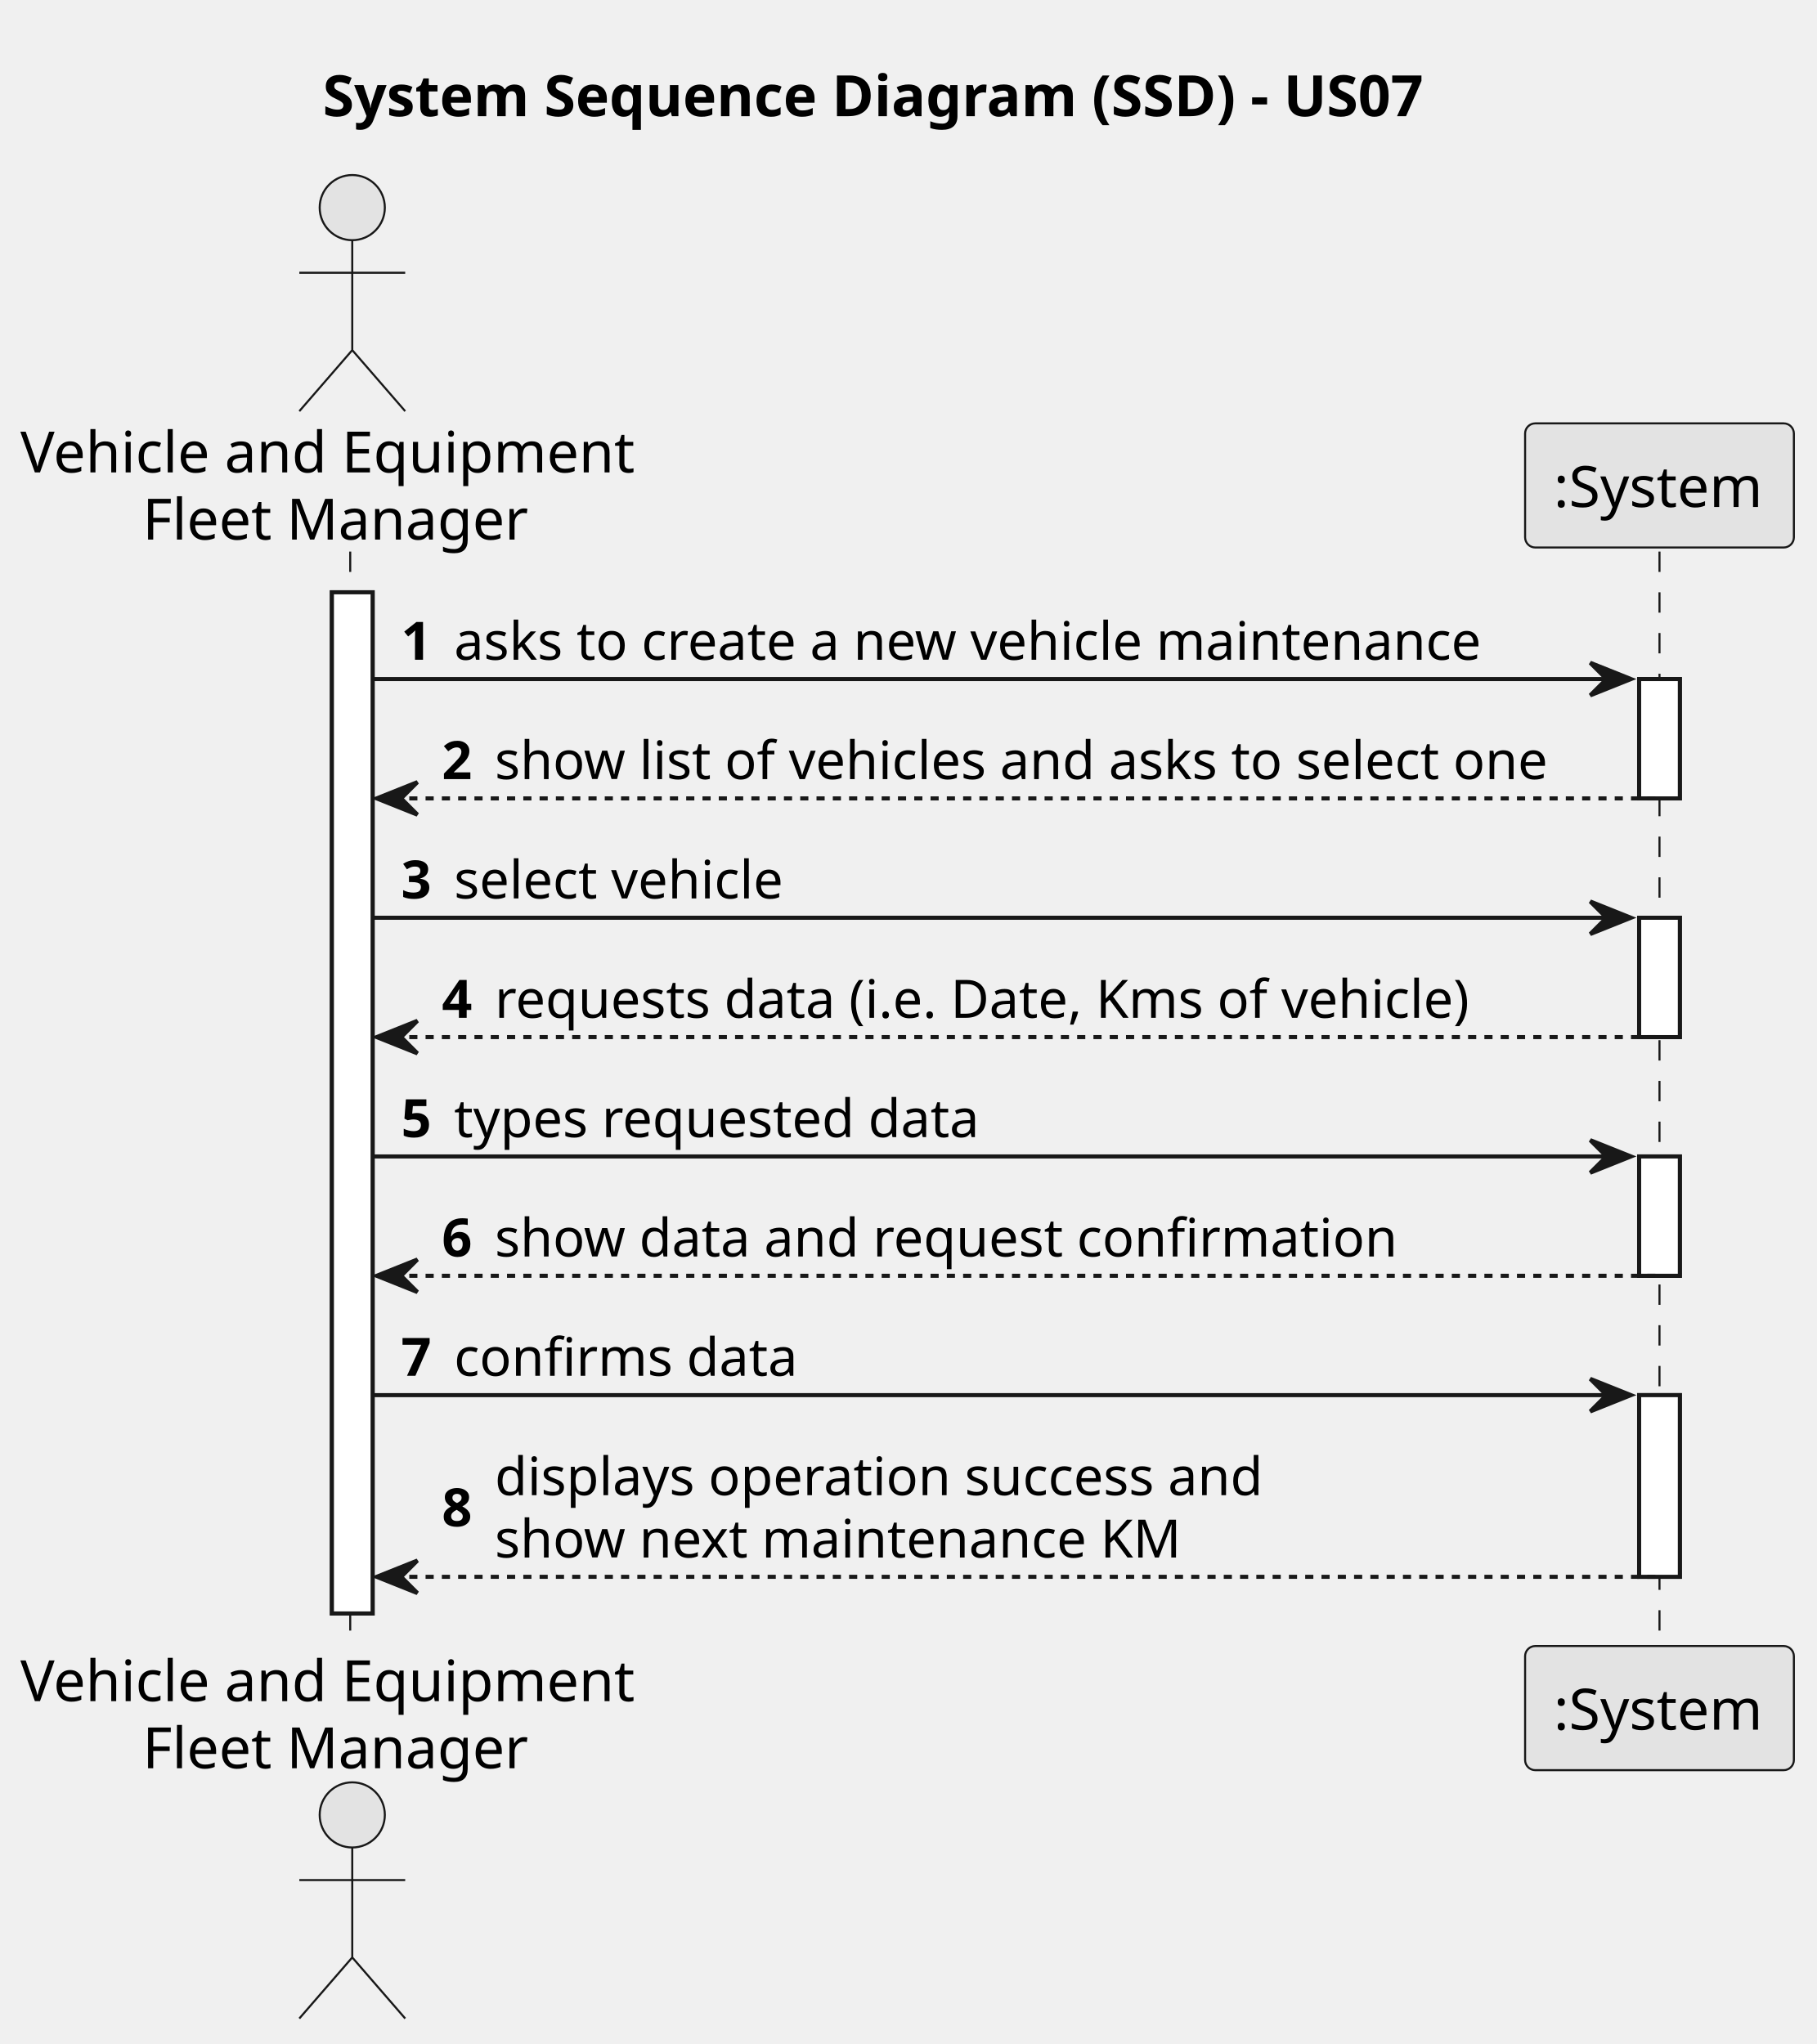
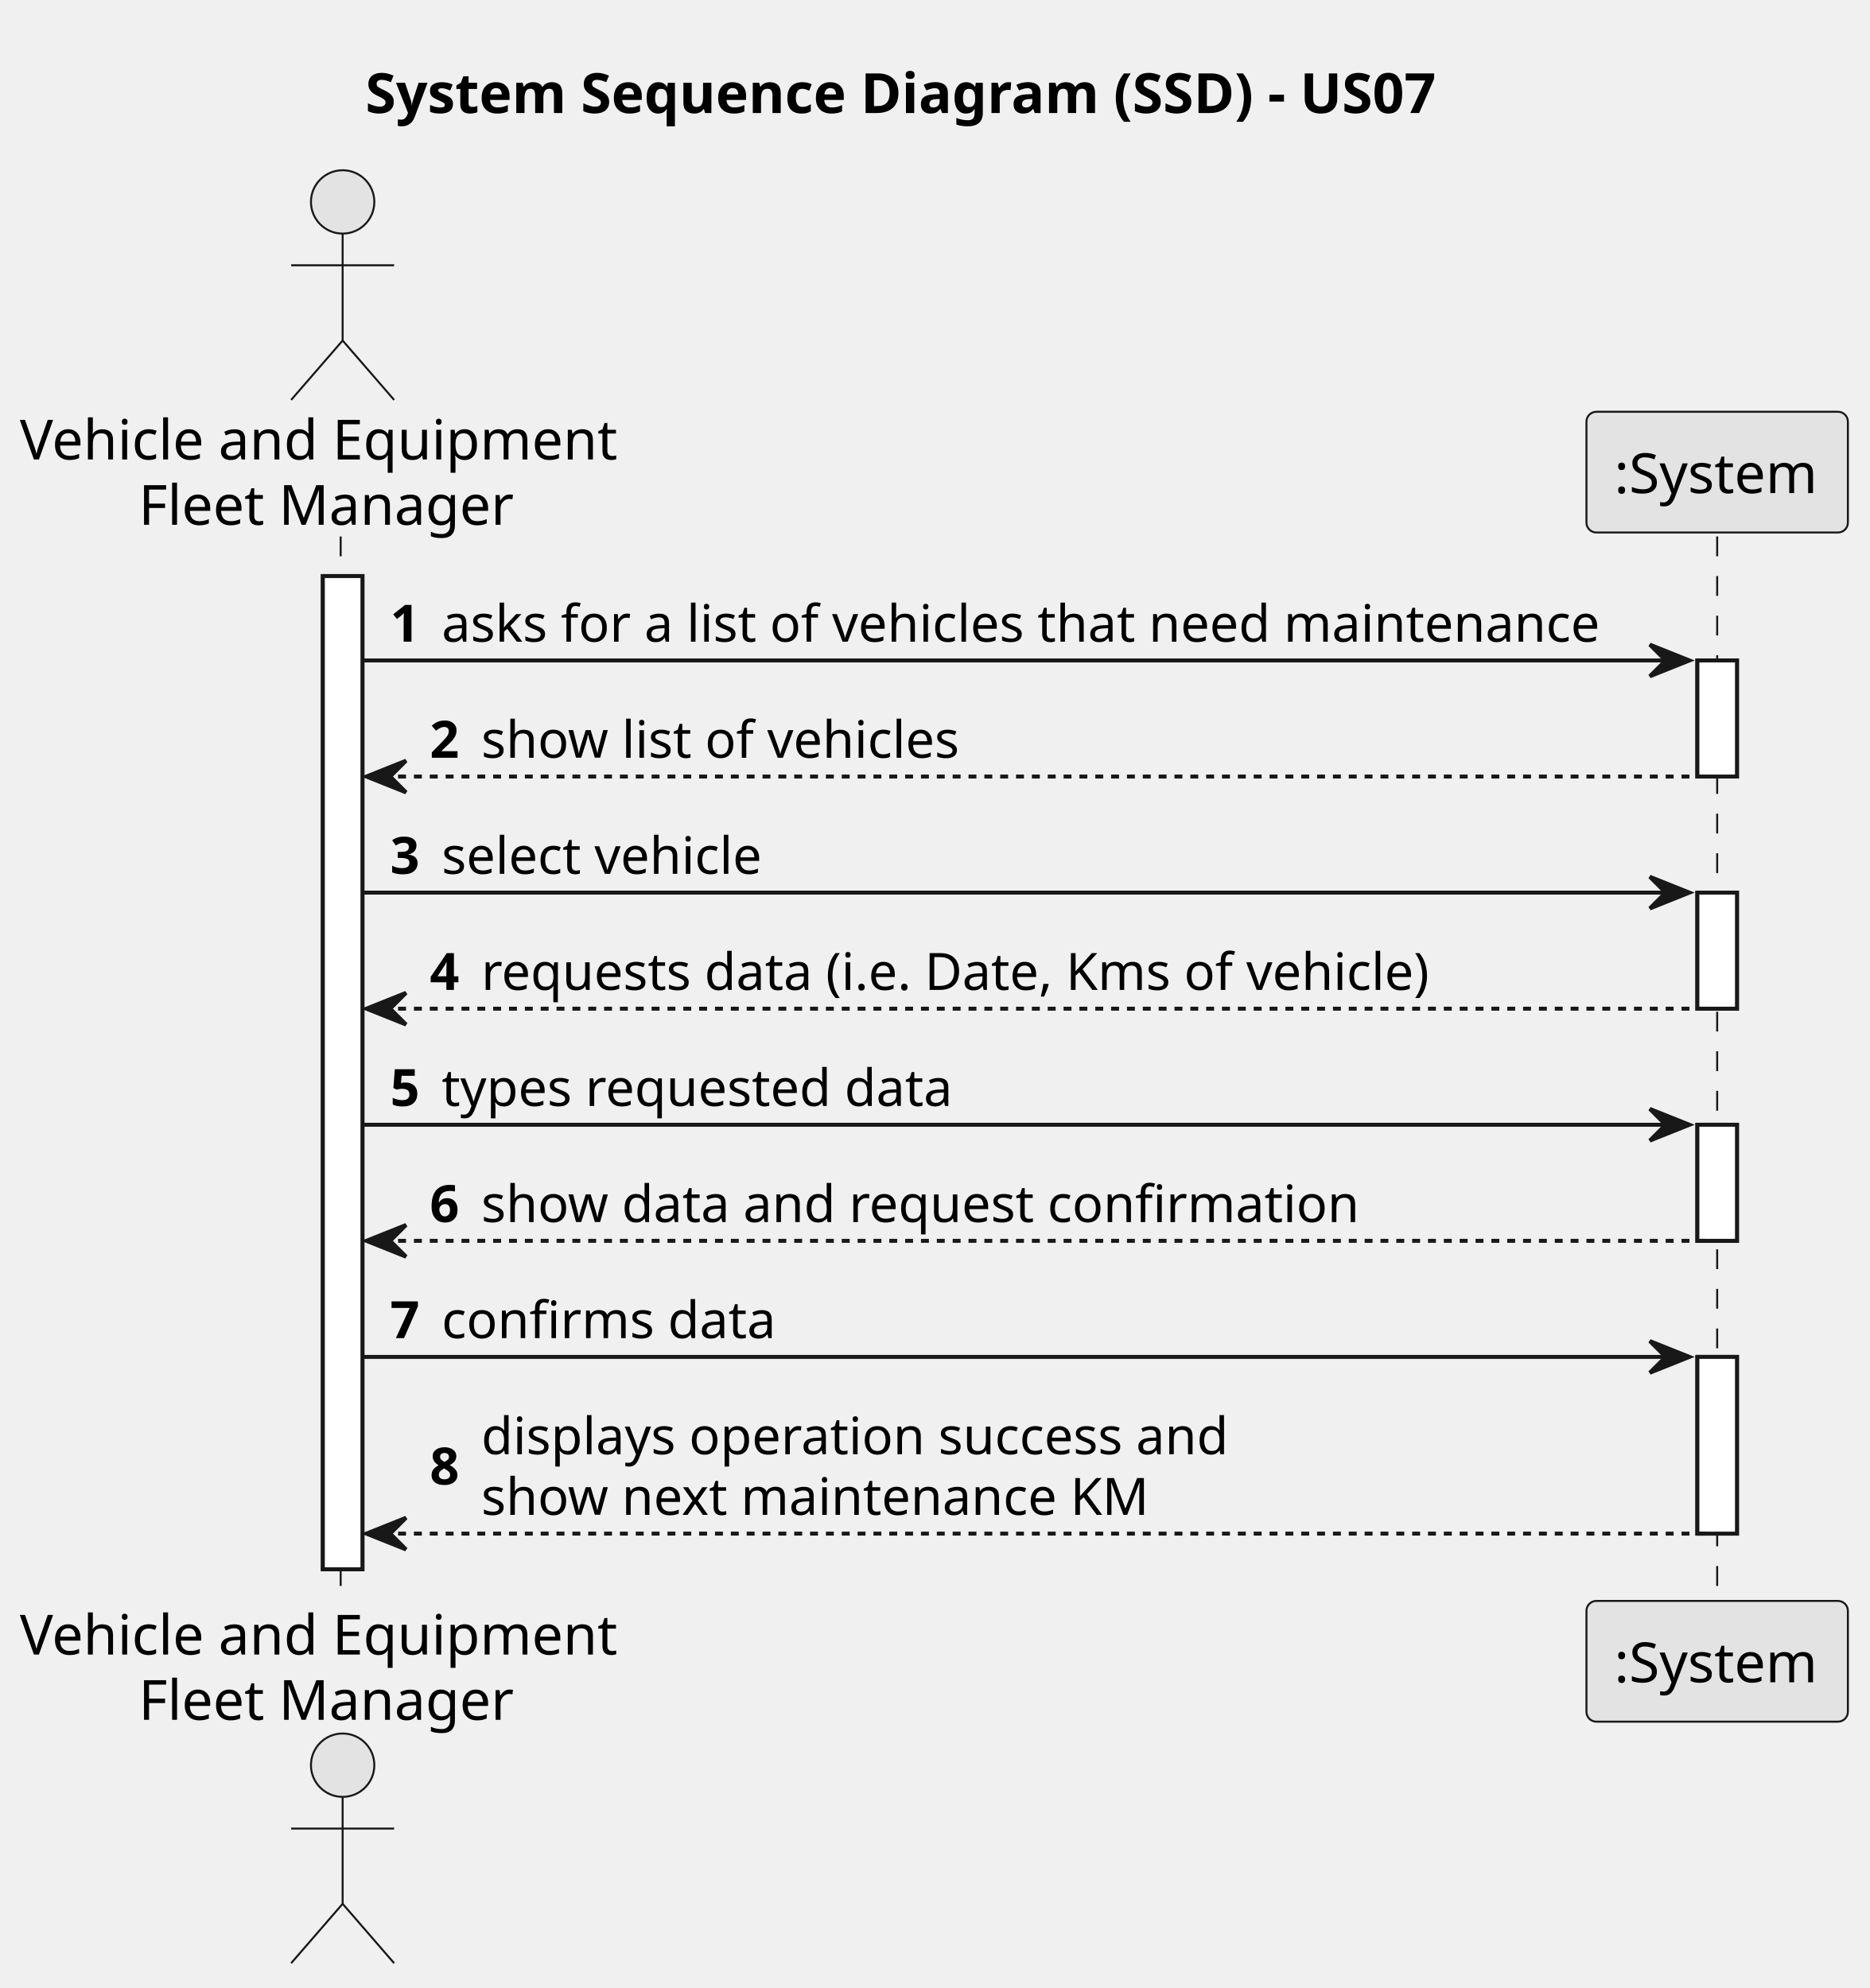
- <svg xmlns="http://www.w3.org/2000/svg" contentStyleType="text/css" height="502px" preserveAspectRatio="none" style="width:446px;height:502px;background:#FFFFFF;" version="1.1" viewBox="0 0 446 502" width="446px" zoomAndPan="magnify">
+ <svg xmlns="http://www.w3.org/2000/svg" contentStyleType="text/css" height="502px" preserveAspectRatio="none" style="width:472px;height:502px;background:#FFFFFF;" version="1.1" viewBox="0 0 472 502" width="472px" zoomAndPan="magnify">
  <defs />
  <g>
-     <text fill="#000000" font-family="sans-serif" font-size="14" font-weight="bold" lengthAdjust="spacing" textLength="286" x="79.25" y="28.535">System Sequence Diagram (SSD) - US07</text>
+     <text fill="#000000" font-family="sans-serif" font-size="14" font-weight="bold" lengthAdjust="spacing" textLength="286" x="92.25" y="28.535">System Sequence Diagram (SSD) - US07</text>
    <rect fill="#FFFFFF" height="250.795" style="stroke:#181818;stroke-width:1.0;" width="10" x="81.5" y="145.465" />
-     <rect fill="#FFFFFF" height="29.311" style="stroke:#181818;stroke-width:1.0;" width="10" x="402.5" y="166.775" />
-     <rect fill="#FFFFFF" height="29.311" style="stroke:#181818;stroke-width:1.0;" width="10" x="402.5" y="225.397" />
-     <rect fill="#FFFFFF" height="29.311" style="stroke:#181818;stroke-width:1.0;" width="10" x="402.5" y="284.018" />
-     <rect fill="#FFFFFF" height="44.621" style="stroke:#181818;stroke-width:1.0;" width="10" x="402.5" y="342.639" />
+     <rect fill="#FFFFFF" height="29.311" style="stroke:#181818;stroke-width:1.0;" width="10" x="428.5" y="166.775" />
+     <rect fill="#FFFFFF" height="29.311" style="stroke:#181818;stroke-width:1.0;" width="10" x="428.5" y="225.397" />
+     <rect fill="#FFFFFF" height="29.311" style="stroke:#181818;stroke-width:1.0;" width="10" x="428.5" y="284.018" />
+     <rect fill="#FFFFFF" height="44.621" style="stroke:#181818;stroke-width:1.0;" width="10" x="428.5" y="342.639" />
    <line style="stroke:#181818;stroke-width:0.5;stroke-dasharray:5.0,5.0;" x1="86" x2="86" y1="135.465" y2="405.26" />
-     <line style="stroke:#181818;stroke-width:0.5;stroke-dasharray:5.0,5.0;" x1="407.5" x2="407.5" y1="135.465" y2="405.26" />
+     <line style="stroke:#181818;stroke-width:0.5;stroke-dasharray:5.0,5.0;" x1="433.5" x2="433.5" y1="135.465" y2="405.26" />
    <text fill="#000000" font-family="sans-serif" font-size="14" lengthAdjust="spacing" textLength="157" x="5" y="116.023">Vehicle and Equipment</text>
    <text fill="#000000" font-family="sans-serif" font-size="14" lengthAdjust="spacing" textLength="97" x="35" y="132.512">Fleet Manager</text>
    <ellipse cx="86.5" cy="50.988" fill="#E3E3E3" rx="8" ry="8" style="stroke:#181818;stroke-width:0.5;" />
    <path d="M86.5,58.988 L86.5,85.988 M73.5,66.988 L99.5,66.988 M86.5,85.988 L73.5,100.988 M86.5,85.988 L99.5,100.988 " fill="none" style="stroke:#181818;stroke-width:0.5;" />
    <text fill="#000000" font-family="sans-serif" font-size="14" lengthAdjust="spacing" textLength="157" x="5" y="417.795">Vehicle and Equipment</text>
    <text fill="#000000" font-family="sans-serif" font-size="14" lengthAdjust="spacing" textLength="97" x="35" y="434.283">Fleet Manager</text>
    <ellipse cx="86.5" cy="445.736" fill="#E3E3E3" rx="8" ry="8" style="stroke:#181818;stroke-width:0.5;" />
    <path d="M86.5,453.736 L86.5,480.736 M73.5,461.736 L99.5,461.736 M86.5,480.736 L73.5,495.736 M86.5,480.736 L99.5,495.736 " fill="none" style="stroke:#181818;stroke-width:0.5;" />
-     <rect fill="#E3E3E3" height="30.488" rx="2.5" ry="2.5" style="stroke:#181818;stroke-width:0.5;" width="66" x="374.5" y="103.977" />
-     <text fill="#000000" font-family="sans-serif" font-size="14" lengthAdjust="spacing" textLength="52" x="381.5" y="124.512">:System</text>
-     <rect fill="#E3E3E3" height="30.488" rx="2.5" ry="2.5" style="stroke:#181818;stroke-width:0.5;" width="66" x="374.5" y="404.26" />
-     <text fill="#000000" font-family="sans-serif" font-size="14" lengthAdjust="spacing" textLength="52" x="381.5" y="424.795">:System</text>
+     <rect fill="#E3E3E3" height="30.488" rx="2.5" ry="2.5" style="stroke:#181818;stroke-width:0.5;" width="66" x="400.5" y="103.977" />
+     <text fill="#000000" font-family="sans-serif" font-size="14" lengthAdjust="spacing" textLength="52" x="407.5" y="124.512">:System</text>
+     <rect fill="#E3E3E3" height="30.488" rx="2.5" ry="2.5" style="stroke:#181818;stroke-width:0.5;" width="66" x="400.5" y="404.26" />
+     <text fill="#000000" font-family="sans-serif" font-size="14" lengthAdjust="spacing" textLength="52" x="407.5" y="424.795">:System</text>
    <rect fill="#FFFFFF" height="250.795" style="stroke:#181818;stroke-width:1.0;" width="10" x="81.5" y="145.465" />
-     <rect fill="#FFFFFF" height="29.311" style="stroke:#181818;stroke-width:1.0;" width="10" x="402.5" y="166.775" />
-     <rect fill="#FFFFFF" height="29.311" style="stroke:#181818;stroke-width:1.0;" width="10" x="402.5" y="225.397" />
-     <rect fill="#FFFFFF" height="29.311" style="stroke:#181818;stroke-width:1.0;" width="10" x="402.5" y="284.018" />
-     <rect fill="#FFFFFF" height="44.621" style="stroke:#181818;stroke-width:1.0;" width="10" x="402.5" y="342.639" />
-     <polygon fill="#181818" points="390.5,162.775,400.5,166.775,390.5,170.775,394.5,166.775" style="stroke:#181818;stroke-width:1.0;" />
-     <line style="stroke:#181818;stroke-width:1.0;" x1="91.5" x2="396.5" y1="166.775" y2="166.775" />
+     <rect fill="#FFFFFF" height="29.311" style="stroke:#181818;stroke-width:1.0;" width="10" x="428.5" y="166.775" />
+     <rect fill="#FFFFFF" height="29.311" style="stroke:#181818;stroke-width:1.0;" width="10" x="428.5" y="225.397" />
+     <rect fill="#FFFFFF" height="29.311" style="stroke:#181818;stroke-width:1.0;" width="10" x="428.5" y="284.018" />
+     <rect fill="#FFFFFF" height="44.621" style="stroke:#181818;stroke-width:1.0;" width="10" x="428.5" y="342.639" />
+     <polygon fill="#181818" points="416.5,162.775,426.5,166.775,416.5,170.775,420.5,166.775" style="stroke:#181818;stroke-width:1.0;" />
+     <line style="stroke:#181818;stroke-width:1.0;" x1="91.5" x2="422.5" y1="166.775" y2="166.775" />
    <text fill="#000000" font-family="sans-serif" font-size="13" font-weight="bold" lengthAdjust="spacing" textLength="9" x="98.5" y="162.033">1</text>
-     <text fill="#000000" font-family="sans-serif" font-size="13" lengthAdjust="spacing" textLength="260" x="111.5" y="162.033">asks to create a new vehicle maintenance</text>
+     <text fill="#000000" font-family="sans-serif" font-size="13" lengthAdjust="spacing" textLength="305" x="111.5" y="162.033">asks for a list of vehicles that need maintenance</text>
    <polygon fill="#181818" points="102.5,192.086,92.5,196.086,102.5,200.086,98.5,196.086" style="stroke:#181818;stroke-width:1.0;" />
-     <line style="stroke:#181818;stroke-width:1.0;stroke-dasharray:2.0,2.0;" x1="96.5" x2="406.5" y1="196.086" y2="196.086" />
+     <line style="stroke:#181818;stroke-width:1.0;stroke-dasharray:2.0,2.0;" x1="96.5" x2="432.5" y1="196.086" y2="196.086" />
    <text fill="#000000" font-family="sans-serif" font-size="13" font-weight="bold" lengthAdjust="spacing" textLength="9" x="108.5" y="191.344">2</text>
-     <text fill="#000000" font-family="sans-serif" font-size="13" lengthAdjust="spacing" textLength="274" x="121.5" y="191.344">show list of vehicles and asks to select one</text>
-     <polygon fill="#181818" points="390.5,221.397,400.5,225.397,390.5,229.397,394.5,225.397" style="stroke:#181818;stroke-width:1.0;" />
-     <line style="stroke:#181818;stroke-width:1.0;" x1="91.5" x2="396.5" y1="225.397" y2="225.397" />
+     <text fill="#000000" font-family="sans-serif" font-size="13" lengthAdjust="spacing" textLength="129" x="121.5" y="191.344">show list of vehicles</text>
+     <polygon fill="#181818" points="416.5,221.397,426.5,225.397,416.5,229.397,420.5,225.397" style="stroke:#181818;stroke-width:1.0;" />
+     <line style="stroke:#181818;stroke-width:1.0;" x1="91.5" x2="422.5" y1="225.397" y2="225.397" />
    <text fill="#000000" font-family="sans-serif" font-size="13" font-weight="bold" lengthAdjust="spacing" textLength="9" x="98.5" y="220.654">3</text>
    <text fill="#000000" font-family="sans-serif" font-size="13" lengthAdjust="spacing" textLength="85" x="111.5" y="220.654">select vehicle</text>
    <polygon fill="#181818" points="102.5,250.707,92.5,254.707,102.5,258.707,98.5,254.707" style="stroke:#181818;stroke-width:1.0;" />
-     <line style="stroke:#181818;stroke-width:1.0;stroke-dasharray:2.0,2.0;" x1="96.5" x2="406.5" y1="254.707" y2="254.707" />
+     <line style="stroke:#181818;stroke-width:1.0;stroke-dasharray:2.0,2.0;" x1="96.5" x2="432.5" y1="254.707" y2="254.707" />
    <text fill="#000000" font-family="sans-serif" font-size="13" font-weight="bold" lengthAdjust="spacing" textLength="9" x="108.5" y="249.965">4</text>
    <text fill="#000000" font-family="sans-serif" font-size="13" lengthAdjust="spacing" textLength="249" x="121.5" y="249.965">requests data (i.e. Date, Kms of vehicle)</text>
-     <polygon fill="#181818" points="390.5,280.018,400.5,284.018,390.5,288.018,394.5,284.018" style="stroke:#181818;stroke-width:1.0;" />
-     <line style="stroke:#181818;stroke-width:1.0;" x1="91.5" x2="396.5" y1="284.018" y2="284.018" />
+     <polygon fill="#181818" points="416.5,280.018,426.5,284.018,416.5,288.018,420.5,284.018" style="stroke:#181818;stroke-width:1.0;" />
+     <line style="stroke:#181818;stroke-width:1.0;" x1="91.5" x2="422.5" y1="284.018" y2="284.018" />
    <text fill="#000000" font-family="sans-serif" font-size="13" font-weight="bold" lengthAdjust="spacing" textLength="9" x="98.5" y="279.275">5</text>
    <text fill="#000000" font-family="sans-serif" font-size="13" lengthAdjust="spacing" textLength="131" x="111.5" y="279.275">types requested data</text>
    <polygon fill="#181818" points="102.5,309.328,92.5,313.328,102.5,317.328,98.5,313.328" style="stroke:#181818;stroke-width:1.0;" />
-     <line style="stroke:#181818;stroke-width:1.0;stroke-dasharray:2.0,2.0;" x1="96.5" x2="406.5" y1="313.328" y2="313.328" />
+     <line style="stroke:#181818;stroke-width:1.0;stroke-dasharray:2.0,2.0;" x1="96.5" x2="432.5" y1="313.328" y2="313.328" />
    <text fill="#000000" font-family="sans-serif" font-size="13" font-weight="bold" lengthAdjust="spacing" textLength="9" x="108.5" y="308.586">6</text>
    <text fill="#000000" font-family="sans-serif" font-size="13" lengthAdjust="spacing" textLength="227" x="121.5" y="308.586">show data and request confirmation</text>
-     <polygon fill="#181818" points="390.5,338.639,400.5,342.639,390.5,346.639,394.5,342.639" style="stroke:#181818;stroke-width:1.0;" />
-     <line style="stroke:#181818;stroke-width:1.0;" x1="91.5" x2="396.5" y1="342.639" y2="342.639" />
+     <polygon fill="#181818" points="416.5,338.639,426.5,342.639,416.5,346.639,420.5,342.639" style="stroke:#181818;stroke-width:1.0;" />
+     <line style="stroke:#181818;stroke-width:1.0;" x1="91.5" x2="422.5" y1="342.639" y2="342.639" />
    <text fill="#000000" font-family="sans-serif" font-size="13" font-weight="bold" lengthAdjust="spacing" textLength="9" x="98.5" y="337.897">7</text>
    <text fill="#000000" font-family="sans-serif" font-size="13" lengthAdjust="spacing" textLength="87" x="111.5" y="337.897">confirms data</text>
    <polygon fill="#181818" points="102.5,383.26,92.5,387.26,102.5,391.26,98.5,387.26" style="stroke:#181818;stroke-width:1.0;" />
-     <line style="stroke:#181818;stroke-width:1.0;stroke-dasharray:2.0,2.0;" x1="96.5" x2="406.5" y1="387.26" y2="387.26" />
+     <line style="stroke:#181818;stroke-width:1.0;stroke-dasharray:2.0,2.0;" x1="96.5" x2="432.5" y1="387.26" y2="387.26" />
    <text fill="#000000" font-family="sans-serif" font-size="13" font-weight="bold" lengthAdjust="spacing" textLength="9" x="108.5" y="374.862">8</text>
    <text fill="#000000" font-family="sans-serif" font-size="13" lengthAdjust="spacing" textLength="197" x="121.5" y="367.207">displays operation success and</text>
    <text fill="#000000" font-family="sans-serif" font-size="13" lengthAdjust="spacing" textLength="172" x="121.5" y="382.518">show next maintenance KM</text>
  </g>
</svg>
